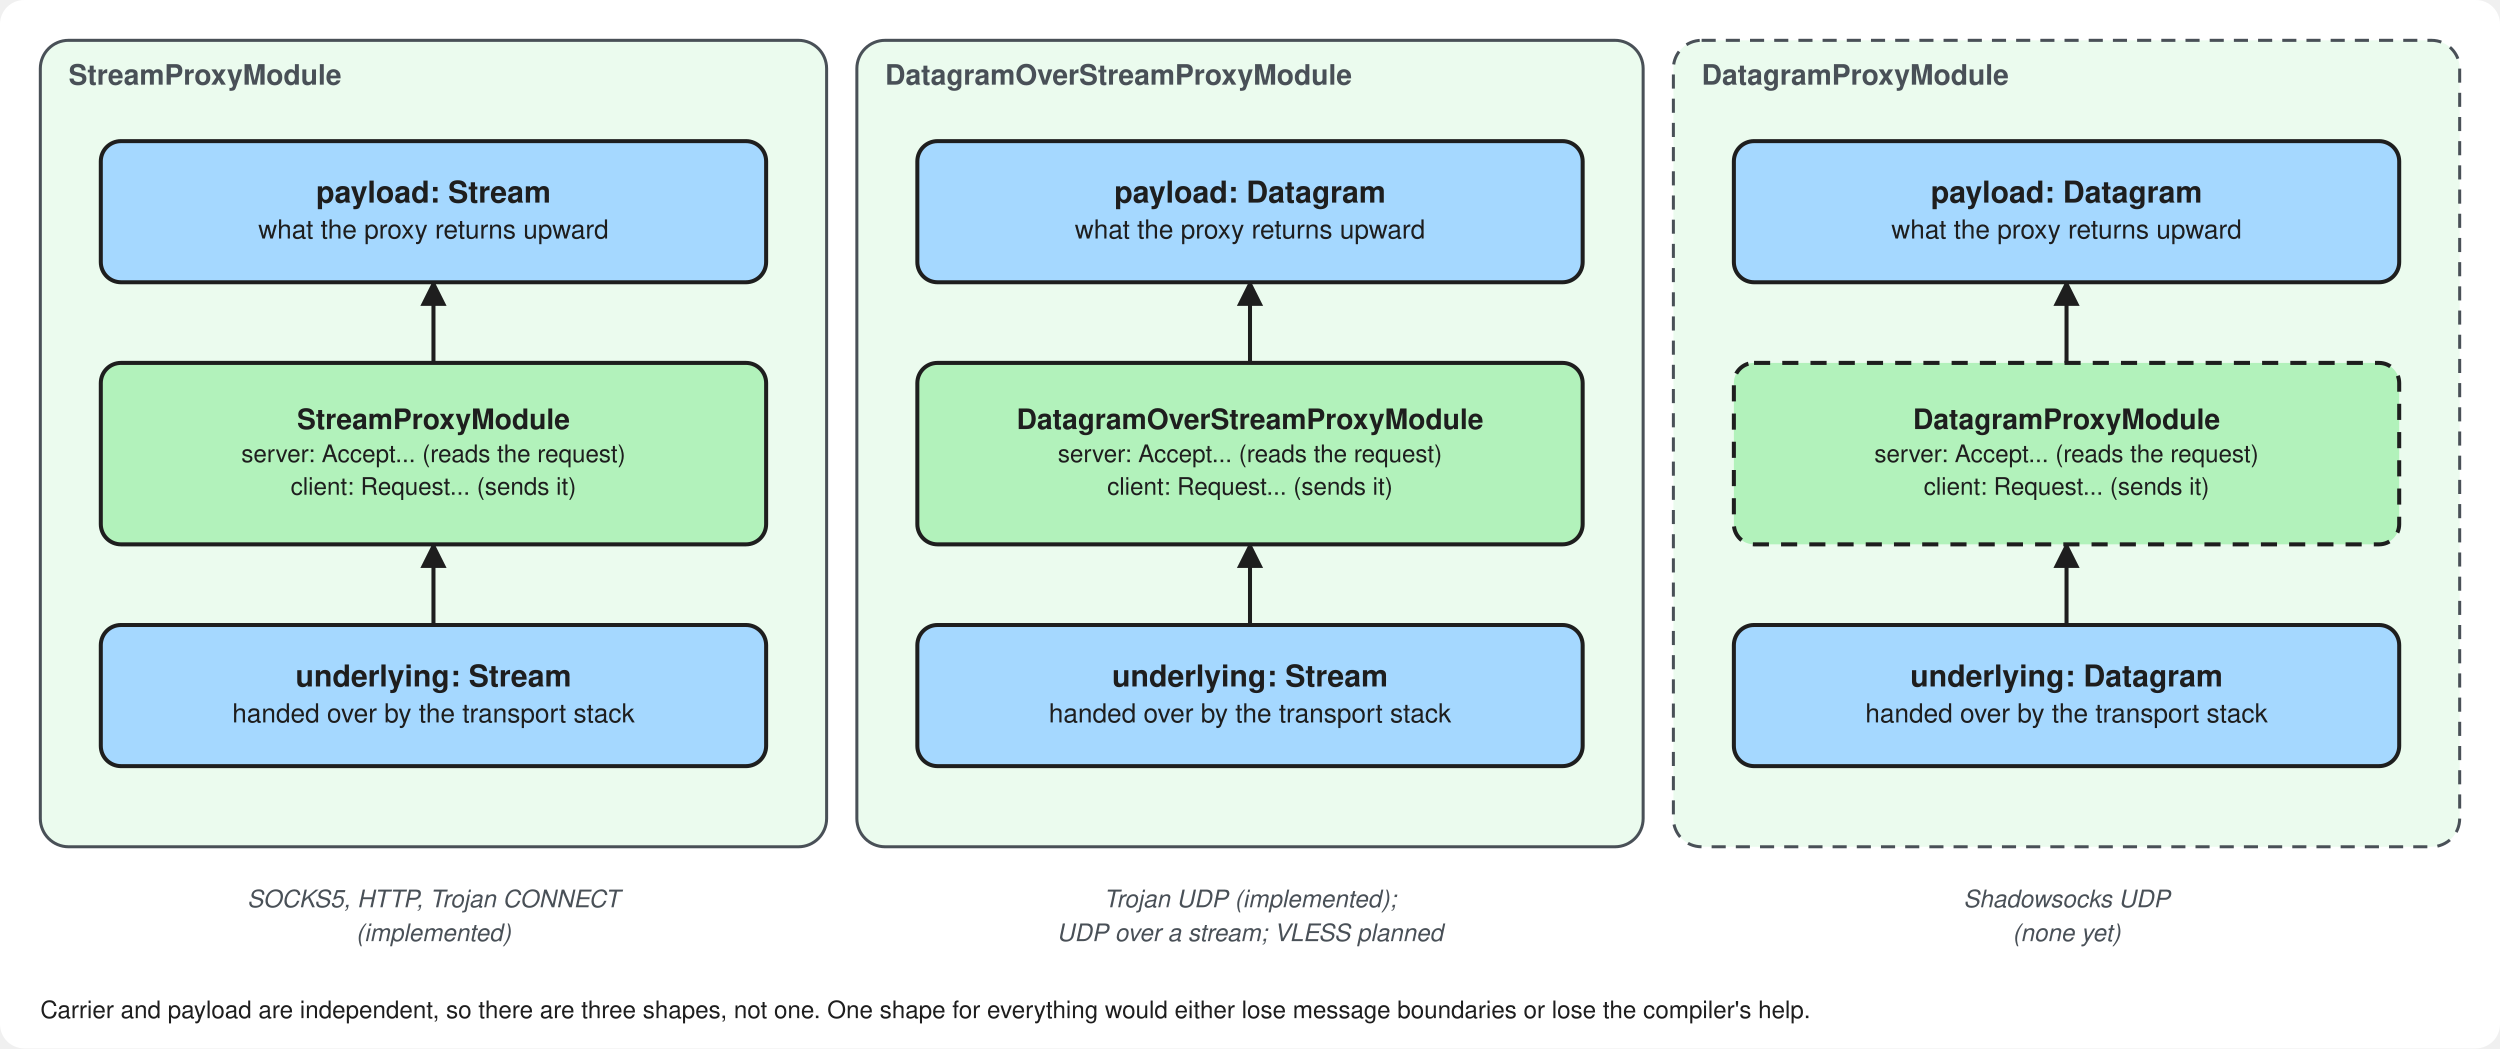
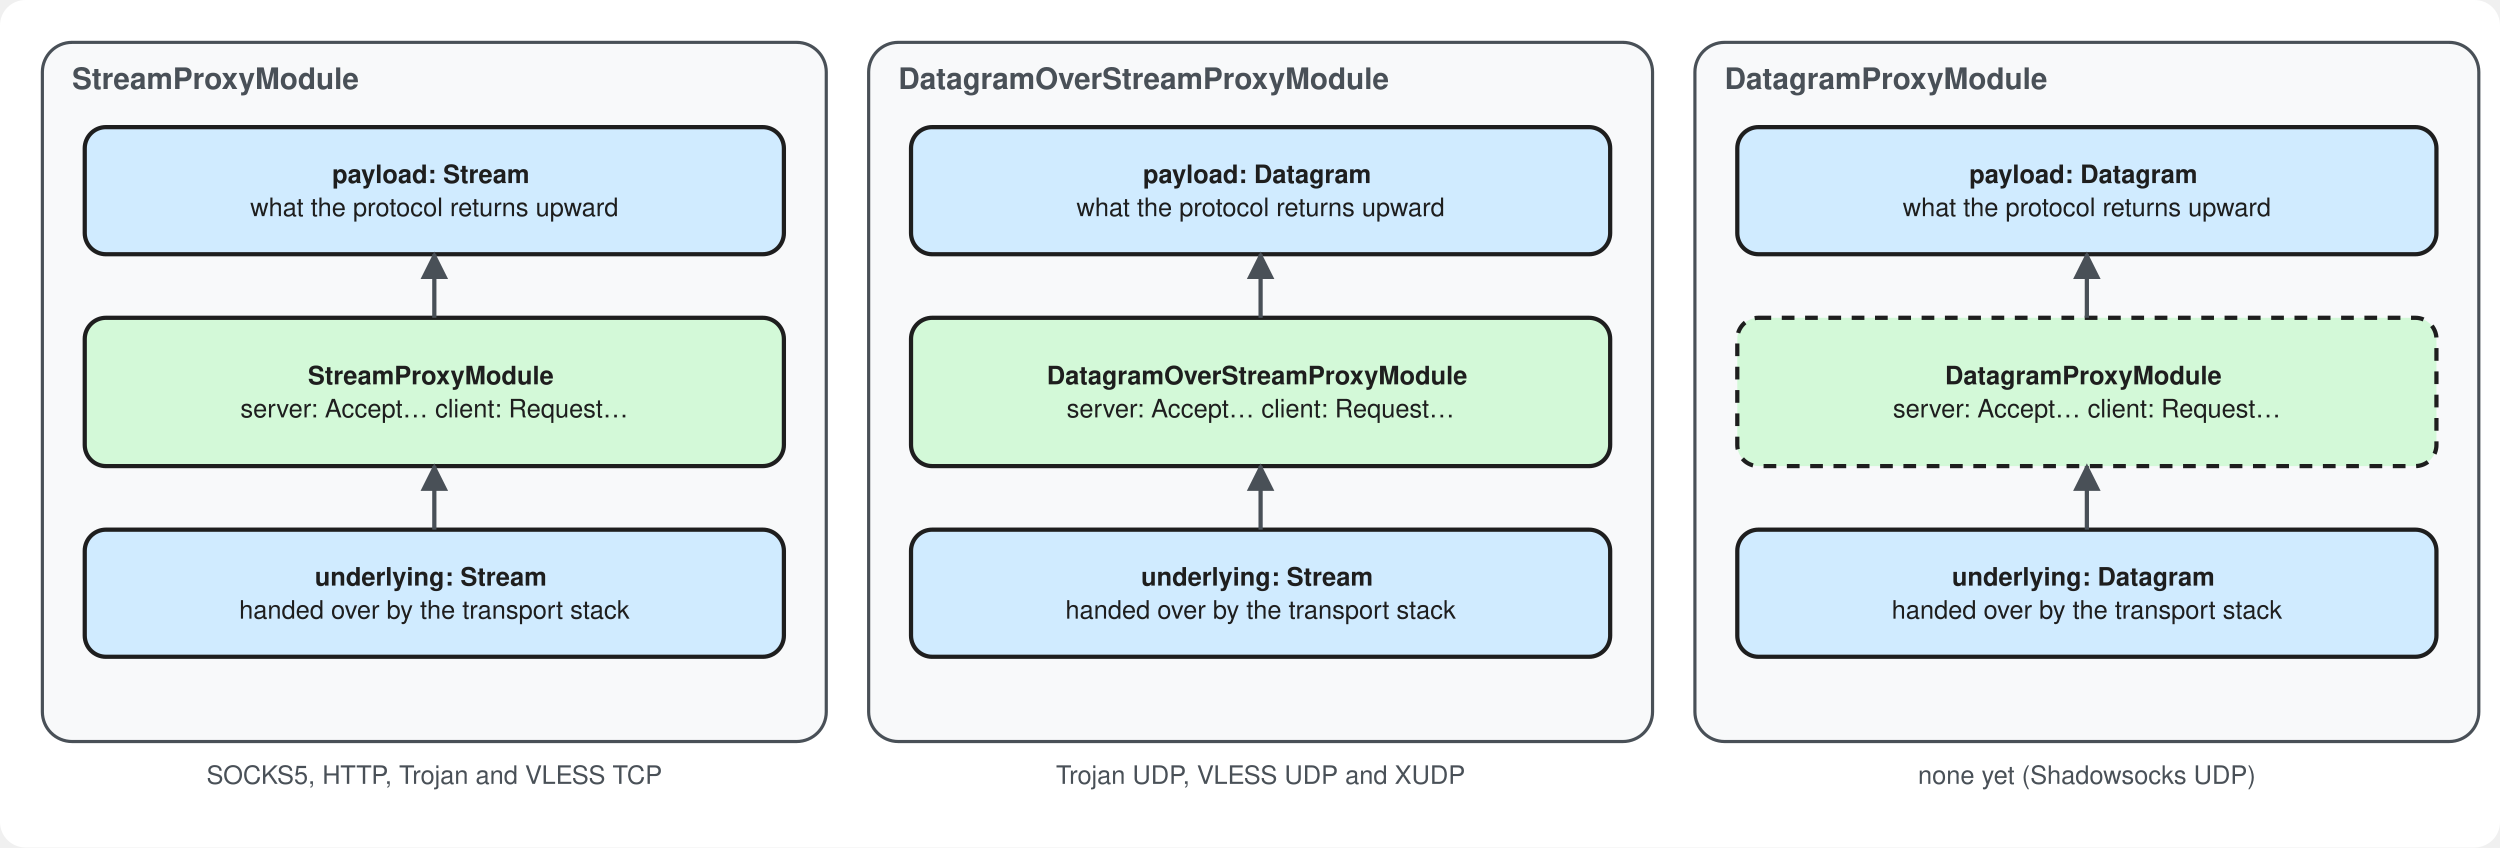
- <svg xmlns="http://www.w3.org/2000/svg" viewBox="0 0 1240 520" width="1240" height="520" role="img" aria-label="The three proxy shapes">
+ <svg xmlns="http://www.w3.org/2000/svg" viewBox="0 0 1180 400" width="1180" height="400" role="img" aria-label="The three proxy shapes: StreamProxyModule takes an underlying Stream and returns a Stream (SOCKS5, HTTP, Trojan and VLESS TCP); DatagramOverStreamProxyModule takes a Stream and returns a Datagram (Trojan UDP, VLESS UDP and XUDP); DatagramProxyModule takes a Datagram and returns a Datagram (none yet).">
  <defs>
    <marker id="h0" viewBox="0 0 10 10" refX="9" refY="5" markerUnits="userSpaceOnUse" markerWidth="13" markerHeight="13" orient="auto-start-reverse">
-       <path d="M0,0 L10,5 L0,10 z" fill="#1e1e1e" />
-     </marker>
-     <marker id="h1" viewBox="0 0 10 10" refX="9" refY="5" markerUnits="userSpaceOnUse" markerWidth="13" markerHeight="13" orient="auto-start-reverse">
-       <path d="M0,0 L10,5 L0,10 z" fill="#c92a2a" />
-     </marker>
-     <marker id="h2" viewBox="0 0 10 10" refX="9" refY="5" markerUnits="userSpaceOnUse" markerWidth="13" markerHeight="13" orient="auto-start-reverse">
      <path d="M0,0 L10,5 L0,10 z" fill="#495057" />
    </marker>
  </defs>
-   <rect x="0" y="0" width="1240" height="520" rx="12" fill="#ffffff" />
+   <rect x="0" y="0" width="1180" height="400" rx="12" fill="#ffffff" />
  <g font-family="Helvetica, Arial, sans-serif" fill="#1e1e1e">
-     <rect x="20" y="20" width="390" height="400" rx="14" fill="#ebfbee" stroke="#495057" stroke-width="1.5" />
+     <rect x="20" y="20" width="370" height="330" rx="14" fill="#f8f9fa" stroke="#495057" stroke-width="1.5" />
    <text x="34" y="42" font-size="14" font-weight="bold" fill="#495057">StreamProxyModule</text>
-     <rect x="425" y="20" width="390" height="400" rx="14" fill="#ebfbee" stroke="#495057" stroke-width="1.5" />
-     <text x="439" y="42" font-size="14" font-weight="bold" fill="#495057">DatagramOverStreamProxyModule</text>
-     <rect x="830" y="20" width="390" height="400" rx="14" fill="#ebfbee" stroke="#495057" stroke-width="1.5" stroke-dasharray="7 5" />
-     <text x="844" y="42" font-size="14" font-weight="bold" fill="#495057">DatagramProxyModule</text>
-     <polyline points="215.0,310 215.0,270" fill="none" stroke="#1e1e1e" stroke-width="2" marker-end="url(#h0)" />
-     <polyline points="215.0,180 215.0,140" fill="none" stroke="#1e1e1e" stroke-width="2" marker-end="url(#h0)" />
-     <polyline points="620.0,310 620.0,270" fill="none" stroke="#1e1e1e" stroke-width="2" marker-end="url(#h0)" />
-     <polyline points="620.0,180 620.0,140" fill="none" stroke="#1e1e1e" stroke-width="2" marker-end="url(#h0)" />
-     <polyline points="1025.0,310 1025.0,270" fill="none" stroke="#1e1e1e" stroke-width="2" marker-end="url(#h0)" />
-     <polyline points="1025.0,180 1025.0,140" fill="none" stroke="#1e1e1e" stroke-width="2" marker-end="url(#h0)" />
-     <rect x="50" y="70" width="330" height="70" rx="10" fill="#a5d8ff" stroke="#1e1e1e" stroke-width="2" />
-     <text x="215.0" y="100.5" text-anchor="middle" font-size="15" font-weight="bold">payload: Stream</text>
-     <text x="215.0" y="118.3" text-anchor="middle" font-size="13">what the proxy returns upward</text>
-     <rect x="50" y="180" width="330" height="90" rx="10" fill="#b2f2bb" stroke="#1e1e1e" stroke-width="2" />
-     <text x="215.0" y="212.8" text-anchor="middle" font-size="14" font-weight="bold">StreamProxyModule</text>
-     <text x="215.0" y="229.2" text-anchor="middle" font-size="12">server: Accept... (reads the request)</text>
-     <text x="215.0" y="245.4" text-anchor="middle" font-size="12">client: Request... (sends it)</text>
-     <rect x="50" y="310" width="330" height="70" rx="10" fill="#a5d8ff" stroke="#1e1e1e" stroke-width="2" />
-     <text x="215.0" y="340.5" text-anchor="middle" font-size="15" font-weight="bold">underlying: Stream</text>
-     <text x="215.0" y="358.3" text-anchor="middle" font-size="13">handed over by the transport stack</text>
-     <rect x="455" y="70" width="330" height="70" rx="10" fill="#a5d8ff" stroke="#1e1e1e" stroke-width="2" />
-     <text x="620.0" y="100.5" text-anchor="middle" font-size="15" font-weight="bold">payload: Datagram</text>
-     <text x="620.0" y="118.3" text-anchor="middle" font-size="13">what the proxy returns upward</text>
-     <rect x="455" y="180" width="330" height="90" rx="10" fill="#b2f2bb" stroke="#1e1e1e" stroke-width="2" />
-     <text x="620.0" y="212.8" text-anchor="middle" font-size="14" font-weight="bold">DatagramOverStreamProxyModule</text>
-     <text x="620.0" y="229.2" text-anchor="middle" font-size="12">server: Accept... (reads the request)</text>
-     <text x="620.0" y="245.4" text-anchor="middle" font-size="12">client: Request... (sends it)</text>
-     <rect x="455" y="310" width="330" height="70" rx="10" fill="#a5d8ff" stroke="#1e1e1e" stroke-width="2" />
-     <text x="620.0" y="340.5" text-anchor="middle" font-size="15" font-weight="bold">underlying: Stream</text>
-     <text x="620.0" y="358.3" text-anchor="middle" font-size="13">handed over by the transport stack</text>
-     <rect x="860" y="70" width="330" height="70" rx="10" fill="#a5d8ff" stroke="#1e1e1e" stroke-width="2" />
-     <text x="1025.0" y="100.5" text-anchor="middle" font-size="15" font-weight="bold">payload: Datagram</text>
-     <text x="1025.0" y="118.3" text-anchor="middle" font-size="13">what the proxy returns upward</text>
-     <rect x="860" y="180" width="330" height="90" rx="10" fill="#b2f2bb" stroke="#1e1e1e" stroke-width="2" stroke-dasharray="8 6" />
-     <text x="1025.0" y="212.8" text-anchor="middle" font-size="14" font-weight="bold">DatagramProxyModule</text>
-     <text x="1025.0" y="229.2" text-anchor="middle" font-size="12">server: Accept... (reads the request)</text>
-     <text x="1025.0" y="245.4" text-anchor="middle" font-size="12">client: Request... (sends it)</text>
-     <rect x="860" y="310" width="330" height="70" rx="10" fill="#a5d8ff" stroke="#1e1e1e" stroke-width="2" />
-     <text x="1025.0" y="340.5" text-anchor="middle" font-size="15" font-weight="bold">underlying: Datagram</text>
-     <text x="1025.0" y="358.3" text-anchor="middle" font-size="13">handed over by the transport stack</text>
-     <text x="215" y="450.0" text-anchor="middle" font-size="12" font-style="italic" fill="#495057">SOCKS5, HTTP, Trojan CONNECT</text>
-     <text x="215" y="466.8" text-anchor="middle" font-size="12" font-style="italic" fill="#495057">(implemented)</text>
-     <text x="620" y="450.0" text-anchor="middle" font-size="12" font-style="italic" fill="#495057">Trojan UDP (implemented);</text>
-     <text x="620" y="466.8" text-anchor="middle" font-size="12" font-style="italic" fill="#495057">UDP over a stream; VLESS planned</text>
-     <text x="1025" y="450.0" text-anchor="middle" font-size="12" font-style="italic" fill="#495057">Shadowsocks UDP</text>
-     <text x="1025" y="466.8" text-anchor="middle" font-size="12" font-style="italic" fill="#495057">(none yet)</text>
-     <text x="20" y="505.0" text-anchor="start" font-size="12" fill="#1e1e1e">Carrier and payload are independent, so there are three shapes, not one. One shape for everything would either lose message boundaries or lose the compiler's help.</text>
+     <rect x="410" y="20" width="370" height="330" rx="14" fill="#f8f9fa" stroke="#495057" stroke-width="1.5" />
+     <text x="424" y="42" font-size="14" font-weight="bold" fill="#495057">DatagramOverStreamProxyModule</text>
+     <rect x="800" y="20" width="370" height="330" rx="14" fill="#f8f9fa" stroke="#495057" stroke-width="1.5" />
+     <text x="814" y="42" font-size="14" font-weight="bold" fill="#495057">DatagramProxyModule</text>
+     <rect x="40" y="60" width="330" height="60" rx="10" fill="#d0ebff" stroke="#1e1e1e" stroke-width="2" />
+     <text x="205.0" y="86.4" font-size="12" text-anchor="middle">
+       <tspan x="205.0" dy="0.0" font-weight="bold">payload: Stream</tspan>
+       <tspan x="205.0" dy="15.6">what the protocol returns upward</tspan>
+     </text>
+     <rect x="40" y="150" width="330" height="70" rx="10" fill="#d3f9d8" stroke="#1e1e1e" stroke-width="2" />
+     <text x="205.0" y="181.4" font-size="12" text-anchor="middle">
+       <tspan x="205.0" dy="0.0" font-weight="bold">StreamProxyModule</tspan>
+       <tspan x="205.0" dy="15.6">server: Accept…   client: Request…</tspan>
+     </text>
+     <rect x="40" y="250" width="330" height="60" rx="10" fill="#d0ebff" stroke="#1e1e1e" stroke-width="2" />
+     <text x="205.0" y="276.4" font-size="12" text-anchor="middle">
+       <tspan x="205.0" dy="0.0" font-weight="bold">underlying: Stream</tspan>
+       <tspan x="205.0" dy="15.6">handed over by the transport stack</tspan>
+     </text>
+     <polyline points="205,250 205,220" fill="none" stroke="#495057" stroke-width="2" marker-end="url(#h0)" />
+     <polyline points="205,150 205,120" fill="none" stroke="#495057" stroke-width="2" marker-end="url(#h0)" />
+     <text x="205.0" y="370" font-size="12" text-anchor="middle" fill="#495057">
+       <tspan x="205.0" dy="0.0">SOCKS5, HTTP, Trojan and VLESS TCP</tspan>
+     </text>
+     <rect x="430" y="60" width="330" height="60" rx="10" fill="#d0ebff" stroke="#1e1e1e" stroke-width="2" />
+     <text x="595.0" y="86.4" font-size="12" text-anchor="middle">
+       <tspan x="595.0" dy="0.0" font-weight="bold">payload: Datagram</tspan>
+       <tspan x="595.0" dy="15.6">what the protocol returns upward</tspan>
+     </text>
+     <rect x="430" y="150" width="330" height="70" rx="10" fill="#d3f9d8" stroke="#1e1e1e" stroke-width="2" />
+     <text x="595.0" y="181.4" font-size="12" text-anchor="middle">
+       <tspan x="595.0" dy="0.0" font-weight="bold">DatagramOverStreamProxyModule</tspan>
+       <tspan x="595.0" dy="15.6">server: Accept…   client: Request…</tspan>
+     </text>
+     <rect x="430" y="250" width="330" height="60" rx="10" fill="#d0ebff" stroke="#1e1e1e" stroke-width="2" />
+     <text x="595.0" y="276.4" font-size="12" text-anchor="middle">
+       <tspan x="595.0" dy="0.0" font-weight="bold">underlying: Stream</tspan>
+       <tspan x="595.0" dy="15.6">handed over by the transport stack</tspan>
+     </text>
+     <polyline points="595,250 595,220" fill="none" stroke="#495057" stroke-width="2" marker-end="url(#h0)" />
+     <polyline points="595,150 595,120" fill="none" stroke="#495057" stroke-width="2" marker-end="url(#h0)" />
+     <text x="595.0" y="370" font-size="12" text-anchor="middle" fill="#495057">
+       <tspan x="595.0" dy="0.0">Trojan UDP, VLESS UDP and XUDP</tspan>
+     </text>
+     <rect x="820" y="60" width="330" height="60" rx="10" fill="#d0ebff" stroke="#1e1e1e" stroke-width="2" />
+     <text x="985.0" y="86.4" font-size="12" text-anchor="middle">
+       <tspan x="985.0" dy="0.0" font-weight="bold">payload: Datagram</tspan>
+       <tspan x="985.0" dy="15.6">what the protocol returns upward</tspan>
+     </text>
+     <rect x="820" y="150" width="330" height="70" rx="10" fill="#d3f9d8" stroke="#1e1e1e" stroke-width="2" stroke-dasharray="6 5" />
+     <text x="985.0" y="181.4" font-size="12" text-anchor="middle">
+       <tspan x="985.0" dy="0.0" font-weight="bold">DatagramProxyModule</tspan>
+       <tspan x="985.0" dy="15.6">server: Accept…   client: Request…</tspan>
+     </text>
+     <rect x="820" y="250" width="330" height="60" rx="10" fill="#d0ebff" stroke="#1e1e1e" stroke-width="2" />
+     <text x="985.0" y="276.4" font-size="12" text-anchor="middle">
+       <tspan x="985.0" dy="0.0" font-weight="bold">underlying: Datagram</tspan>
+       <tspan x="985.0" dy="15.6">handed over by the transport stack</tspan>
+     </text>
+     <polyline points="985,250 985,220" fill="none" stroke="#495057" stroke-width="2" marker-end="url(#h0)" />
+     <polyline points="985,150 985,120" fill="none" stroke="#495057" stroke-width="2" marker-end="url(#h0)" />
+     <text x="985.0" y="370" font-size="12" text-anchor="middle" fill="#495057">
+       <tspan x="985.0" dy="0.0">none yet (Shadowsocks UDP)</tspan>
+     </text>
  </g>
</svg>
